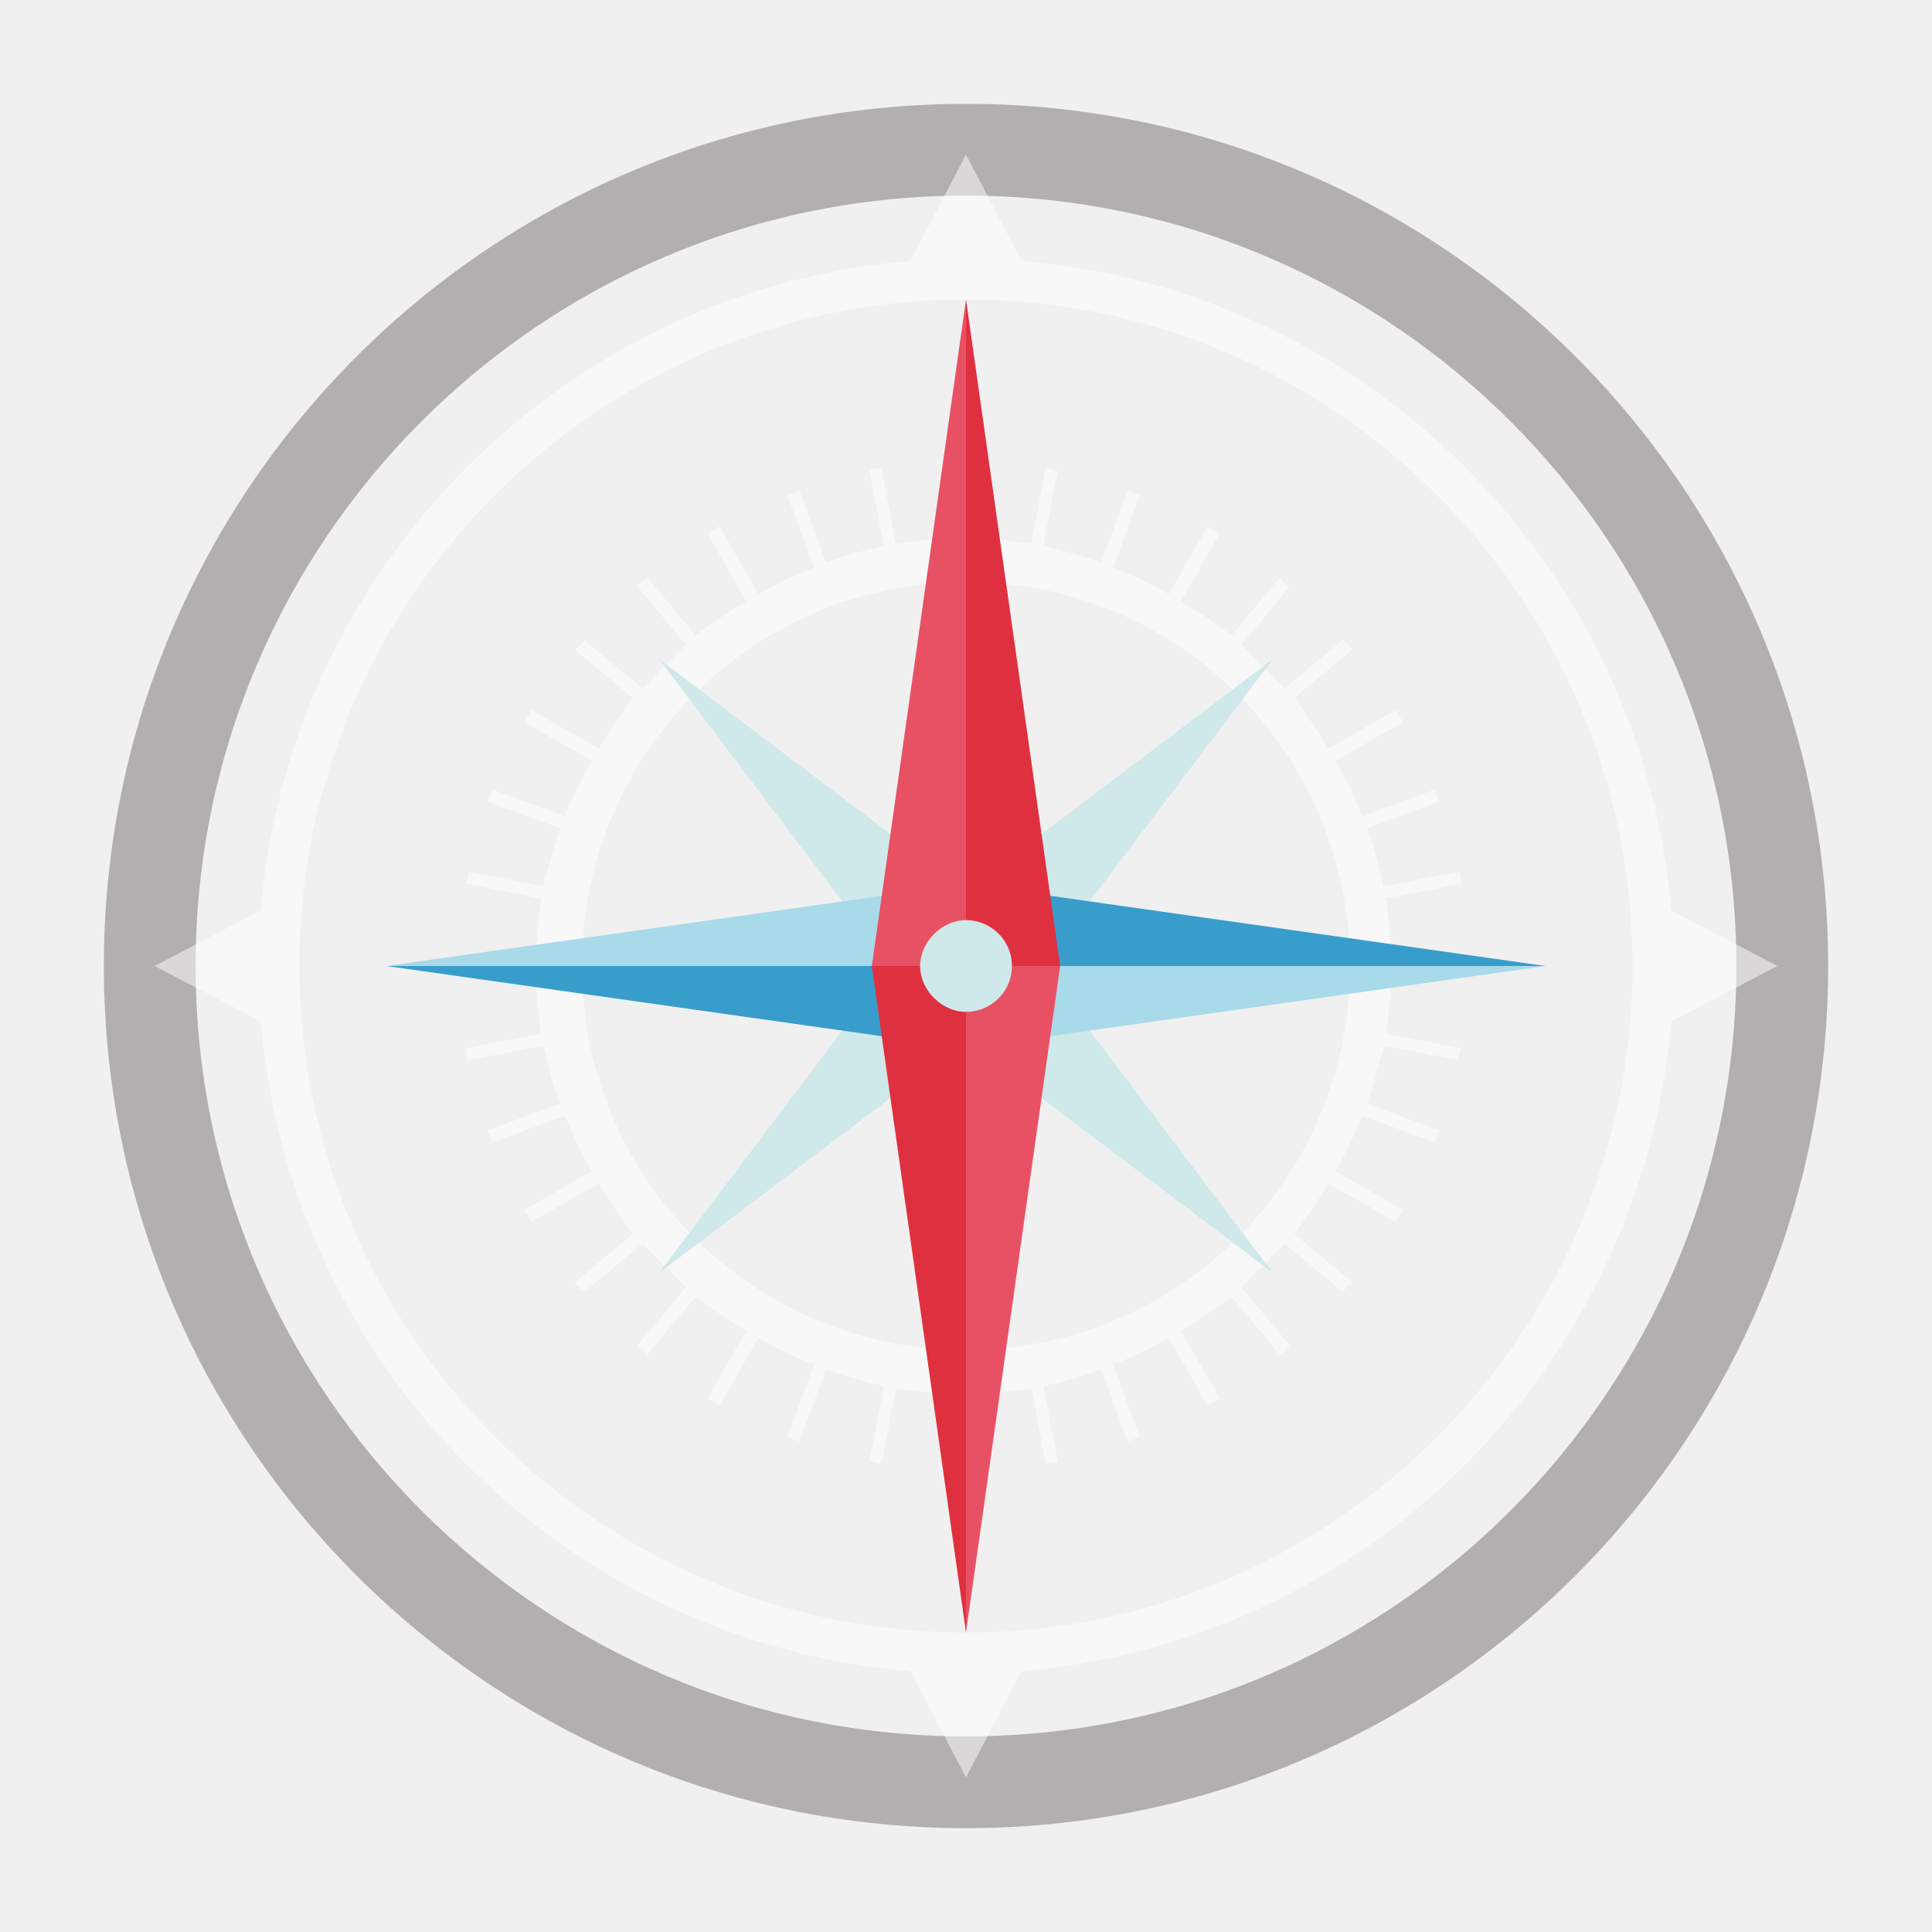
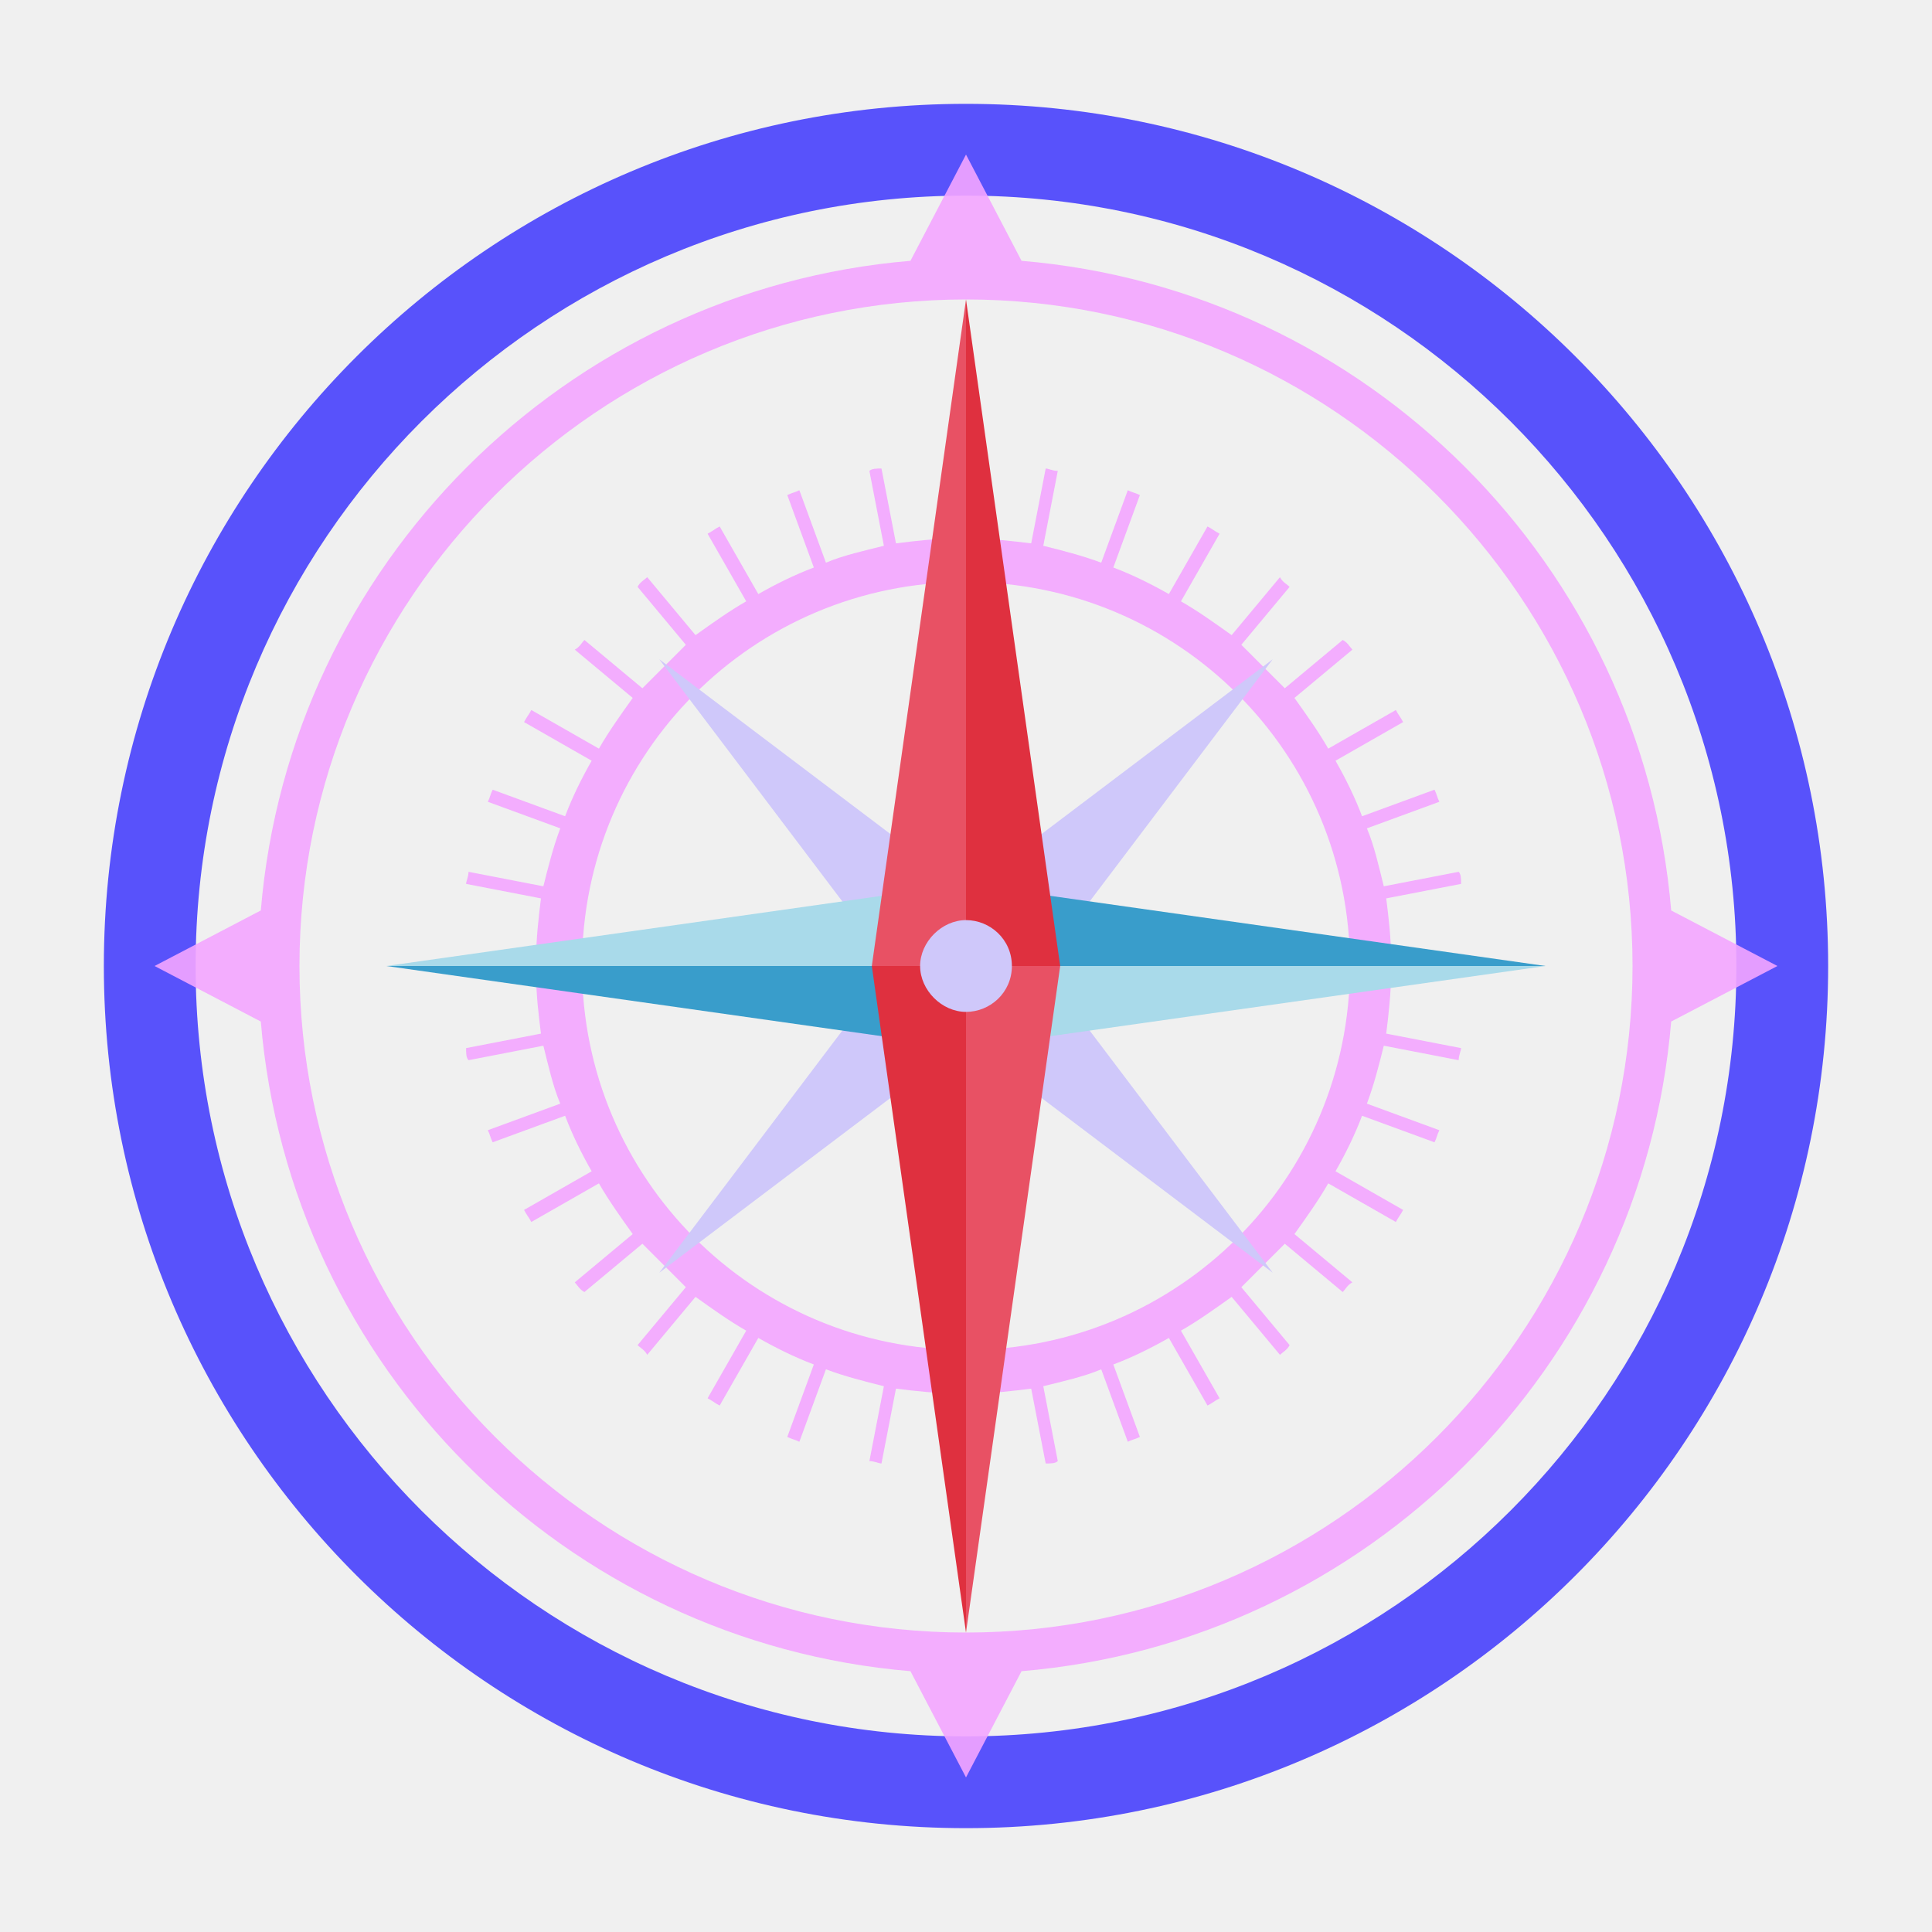
<svg xmlns="http://www.w3.org/2000/svg" version="1.1" id="레이어_1" x="0px" y="0px" viewBox="0 0 80 80" style="enable-background:new 0 0 80 80;" xml:space="preserve">
  <style type="text/css">
- 	.st0{opacity:0.3;}
- 	.st1{fill:#231815;}
- 	.st2{opacity:0.5;fill:#FFFFFF;}
- 	.st3{fill:#CFE8EA;}
+ 	.st0{opacity:0.75}
+ 	.st1{fill:#261eff;}
+ 	.st2{opacity:0.9;fill:#f3a5ff;}
+ 	.st3{fill:#CFC8FA;}
	.st4{fill:#399DCB;}
	.st5{fill:#A9DAEA;}
	.st6{fill:#E85164;}
	.st7{fill:#DF303F;}
</style>
  <g id="XMLID_2631_">
    <g id="XMLID_2140_" class="st0">
      <path id="XMLID_2594_" class="st1" d="M40,75.7c-19.7,0-35.7-16-35.7-35.7c0-19.7,16-35.7,35.7-35.7s35.7,16,35.7,35.7    C75.7,59.7,59.7,75.7,40,75.7z M40,8.1C22.4,8.1,8.1,22.4,8.1,40c0,17.6,14.3,31.9,31.9,31.9c17.6,0,31.9-14.3,31.9-31.9    C71.9,22.4,57.6,8.1,40,8.1z" />
    </g>
    <path class="st2" d="M60.8,40.3c0-0.1,0-0.2,0-0.3c0-0.1,0-0.2,0-0.3h-3.2c0-0.9-0.1-1.7-0.2-2.5l3.1-0.6c0-0.2,0-0.4-0.1-0.5   l-3.1,0.6c-0.2-0.8-0.4-1.7-0.7-2.4l3-1.1c-0.1-0.2-0.1-0.3-0.2-0.5l-3,1.1c-0.3-0.8-0.7-1.6-1.1-2.3l2.8-1.6   c-0.1-0.2-0.2-0.3-0.3-0.5l-2.8,1.6c-0.4-0.7-0.9-1.4-1.4-2.1l2.4-2c-0.1-0.1-0.2-0.3-0.4-0.4l-2.4,2c-0.6-0.6-1.2-1.2-1.8-1.8   l2-2.4c-0.1-0.1-0.3-0.2-0.4-0.4l-2,2.4c-0.7-0.5-1.4-1-2.1-1.4l1.6-2.8c-0.2-0.1-0.3-0.2-0.5-0.3l-1.6,2.8   c-0.7-0.4-1.5-0.8-2.3-1.1l1.1-3c-0.2-0.1-0.3-0.1-0.5-0.2l-1.1,3c-0.8-0.3-1.6-0.5-2.4-0.7l0.6-3.1c-0.2,0-0.4-0.1-0.5-0.1   l-0.6,3.1c-0.8-0.1-1.7-0.2-2.5-0.2v-3.2c-0.1,0-0.2,0-0.3,0c-0.1,0-0.2,0-0.3,0v3.2c-0.9,0-1.7,0.1-2.5,0.2l-0.6-3.1   c-0.2,0-0.4,0-0.5,0.1l0.6,3.1c-0.8,0.2-1.7,0.4-2.4,0.7l-1.1-3c-0.2,0.1-0.3,0.1-0.5,0.2l1.1,3c-0.8,0.3-1.6,0.7-2.3,1.1l-1.6-2.8   c-0.2,0.1-0.3,0.2-0.5,0.3l1.6,2.8c-0.7,0.4-1.4,0.9-2.1,1.4l-2-2.4c-0.1,0.1-0.3,0.2-0.4,0.4l2,2.4c-0.6,0.6-1.2,1.2-1.8,1.8   l-2.4-2c-0.1,0.1-0.2,0.3-0.4,0.4l2.4,2c-0.5,0.7-1,1.4-1.4,2.1l-2.8-1.6c-0.1,0.2-0.2,0.3-0.3,0.5l2.8,1.6   c-0.4,0.7-0.8,1.5-1.1,2.3l-3-1.1c-0.1,0.2-0.1,0.3-0.2,0.5l3,1.1c-0.3,0.8-0.5,1.6-0.7,2.4l-3.1-0.6c0,0.2-0.1,0.4-0.1,0.5   l3.1,0.6c-0.1,0.8-0.2,1.7-0.2,2.5h-3.2c0,0.1,0,0.2,0,0.3c0,0.1,0,0.2,0,0.3h3.2c0,0.9,0.1,1.7,0.2,2.5l-3.1,0.6   c0,0.2,0,0.4,0.1,0.5l3.1-0.6c0.2,0.8,0.4,1.7,0.7,2.4l-3,1.1c0.1,0.2,0.1,0.3,0.2,0.5l3-1.1c0.3,0.8,0.7,1.6,1.1,2.3l-2.8,1.6   c0.1,0.2,0.2,0.3,0.3,0.5l2.8-1.6c0.4,0.7,0.9,1.4,1.4,2.1l-2.4,2c0.1,0.1,0.2,0.3,0.4,0.4l2.4-2c0.6,0.6,1.2,1.2,1.8,1.8l-2,2.4   c0.1,0.1,0.3,0.2,0.4,0.4l2-2.4c0.7,0.5,1.4,1,2.1,1.4l-1.6,2.8c0.2,0.1,0.3,0.2,0.5,0.3l1.6-2.8c0.7,0.4,1.5,0.8,2.3,1.1l-1.1,3   c0.2,0.1,0.3,0.1,0.5,0.2l1.1-3c0.8,0.3,1.6,0.5,2.4,0.7l-0.6,3.1c0.2,0,0.4,0.1,0.5,0.1l0.6-3.1c0.8,0.1,1.7,0.2,2.5,0.2v3.2   c0.1,0,0.2,0,0.3,0c0.1,0,0.2,0,0.3,0v-3.2c0.9,0,1.7-0.1,2.5-0.2l0.6,3.1c0.2,0,0.4,0,0.5-0.1l-0.6-3.1c0.8-0.2,1.7-0.4,2.4-0.7   l1.1,3c0.2-0.1,0.3-0.1,0.5-0.2l-1.1-3c0.8-0.3,1.6-0.7,2.3-1.1l1.6,2.8c0.2-0.1,0.3-0.2,0.5-0.3l-1.6-2.8c0.7-0.4,1.4-0.9,2.1-1.4   l2,2.4c0.1-0.1,0.3-0.2,0.4-0.4l-2-2.4c0.6-0.6,1.2-1.2,1.8-1.8l2.4,2c0.1-0.1,0.2-0.3,0.4-0.4l-2.4-2c0.5-0.7,1-1.4,1.4-2.1   l2.8,1.6c0.1-0.2,0.2-0.3,0.3-0.5l-2.8-1.6c0.4-0.7,0.8-1.5,1.1-2.3l3,1.1c0.1-0.2,0.1-0.3,0.2-0.5l-3-1.1c0.3-0.8,0.5-1.6,0.7-2.4   l3.1,0.6c0-0.2,0.1-0.4,0.1-0.5l-3.1-0.6c0.1-0.8,0.2-1.7,0.2-2.5H60.8z M40,55.9c-8.8,0-15.9-7.1-15.9-15.9S31.2,24.1,40,24.1   S55.9,31.2,55.9,40S48.8,55.9,40,55.9z" />
    <path class="st2" d="M69.2,42.3l4.4-2.3l-4.4-2.3C68,23.4,56.6,12,42.3,10.8L40,6.4l-2.3,4.4C23.4,12,12,23.4,10.8,37.7L6.4,40   l4.4,2.3C12,56.6,23.4,68,37.7,69.2l2.3,4.4l2.3-4.4C56.6,68,68,56.6,69.2,42.3z M40,67.6c-15.2,0-27.6-12.4-27.6-27.6   S24.8,12.4,40,12.4c15.2,0,27.6,12.4,27.6,27.6S55.2,67.6,40,67.6z" />
  </g>
  <g id="XMLID_1682_">
    <g id="XMLID_1681_">
      <polygon id="XMLID_1982_" class="st3" points="43.1,40 52.7,27.3 40,36.9 27.3,27.3 36.9,40 27.3,52.7 40,43.1 52.7,52.7   " />
      <g id="XMLID_1638_">
        <g id="XMLID_2137_">
          <polygon id="XMLID_2139_" class="st4" points="40,36.6 40,40 64,40     " />
          <polygon id="XMLID_2138_" class="st5" points="40,43.4 40,40 64,40     " />
        </g>
        <g id="XMLID_1646_">
          <polygon id="XMLID_1649_" class="st4" points="40,43.4 40,40 16,40     " />
          <polygon id="XMLID_1648_" class="st5" points="40,36.6 40,40 16,40     " />
        </g>
      </g>
      <g id="XMLID_1684_">
        <g id="XMLID_2508_">
          <polygon id="XMLID_2512_" class="st4" points="43.4,40 40,40 40,64     " />
          <polygon id="XMLID_2509_" class="st5" points="36.6,40 40,40 40,64     " />
        </g>
        <g id="XMLID_1685_">
          <polygon id="XMLID_2487_" class="st4" points="36.6,40 40,40 40,16     " />
          <polygon id="XMLID_1686_" class="st5" points="43.4,40 40,40 40,16     " />
        </g>
      </g>
      <g id="XMLID_2144_">
        <g id="XMLID_2148_">
          <polygon id="XMLID_2150_" class="st6" points="36.1,40 40,40 40,12.4     " />
          <polygon id="XMLID_2149_" class="st7" points="43.9,40 40,40 40,12.4     " />
        </g>
        <g id="XMLID_2145_">
          <polygon id="XMLID_2147_" class="st6" points="43.9,40 40,40 40,67.6     " />
          <polygon id="XMLID_2146_" class="st7" points="36.1,40 40,40 40,67.6     " />
        </g>
      </g>
      <path id="XMLID_1673_" class="st3" d="M41.9,40c0,1.1-0.9,1.9-1.9,1.9s-1.9-0.9-1.9-1.9s0.9-1.9,1.9-1.9S41.9,38.9,41.9,40z" />
    </g>
  </g>
</svg>
